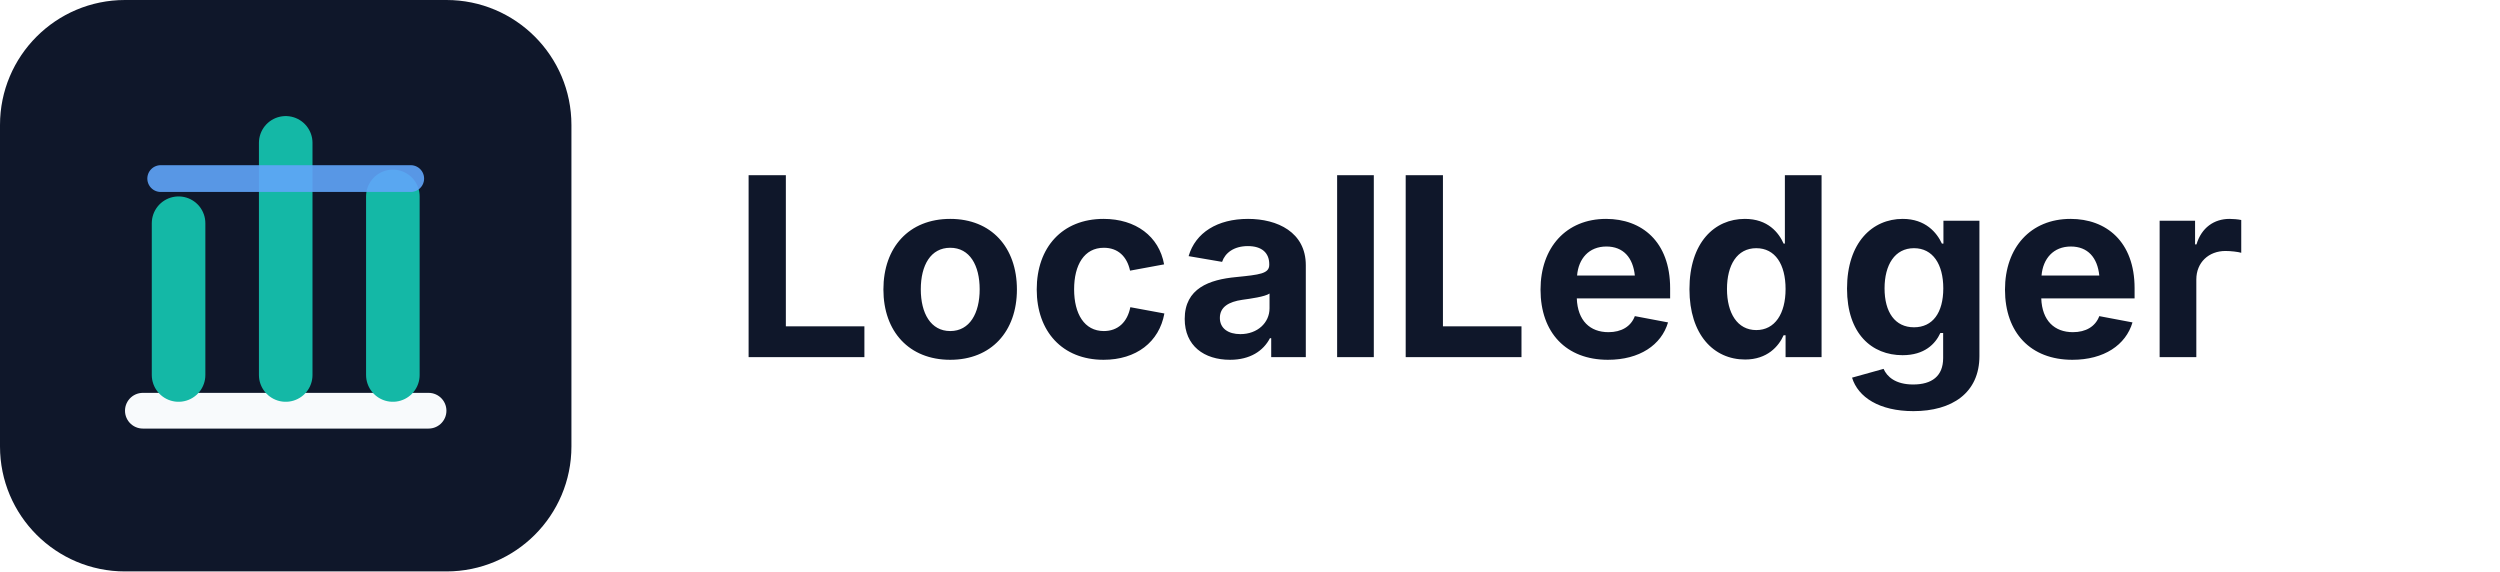
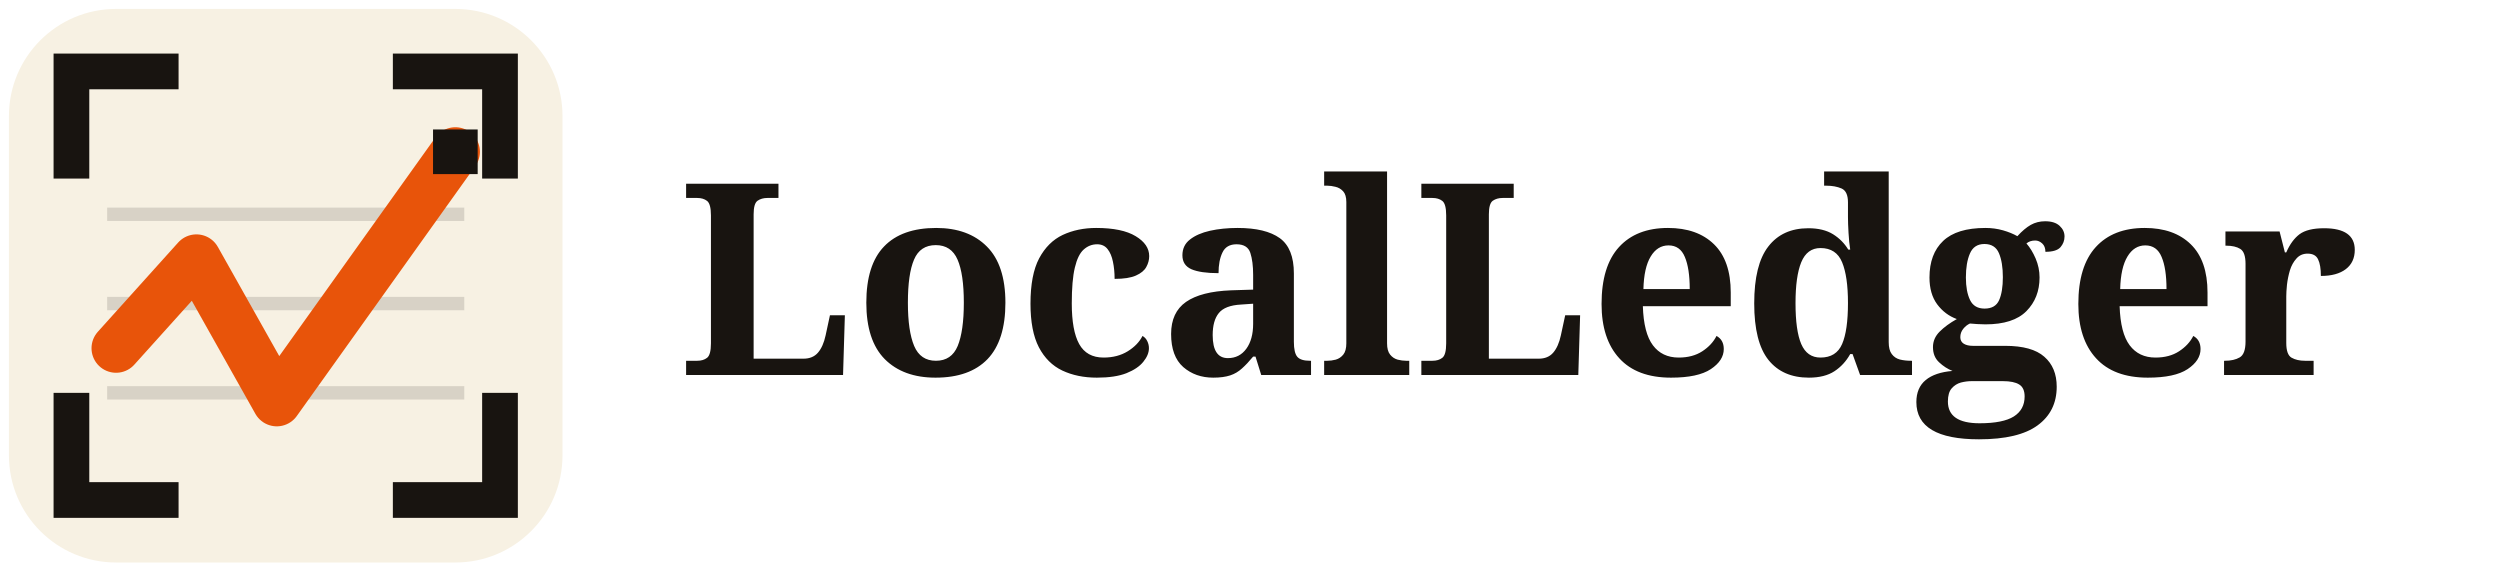
<svg xmlns="http://www.w3.org/2000/svg" viewBox="0 0 280 64" role="img" aria-labelledby="title">
-   <rect width="64" height="64" rx="14" fill="#0f172a" />
-   <path d="M16 46h32" stroke="#f8fafc" stroke-width="4" stroke-linecap="round" />
-   <path d="M20 42V25m12 17V16m12 26V22" stroke="#14b8a6" stroke-width="6" stroke-linecap="round" />
-   <path d="M18 20h28" stroke="#60a5fa" stroke-width="3" stroke-linecap="round" opacity=".9" />
-   <text x="82" y="40" fill="#0f172a" font-family="Inter, ui-sans-serif, system-ui, -apple-system, BlinkMacSystemFont, 'Segoe UI', sans-serif" font-size="28" font-weight="750" letter-spacing="0">LocalLedger</text>
+   <rect x="1" y="1" width="62" height="62" rx="12" fill="#F7F1E3" />
+   <line x1="12" y1="24" x2="52" y2="24" stroke="#181410" stroke-opacity="0.14" stroke-width="1.5" />
+   <line x1="12" y1="34" x2="52" y2="34" stroke="#181410" stroke-opacity="0.14" stroke-width="1.5" />
+   <line x1="12" y1="44" x2="52" y2="44" stroke="#181410" stroke-opacity="0.14" stroke-width="1.5" />
+   <path d="M8 18 V8 H18" fill="none" stroke="#181410" stroke-width="4" stroke-linecap="square" />
+   <path d="M46 8 H56 V18" fill="none" stroke="#181410" stroke-width="4" stroke-linecap="square" />
+   <path d="M56 46 V56 H46" fill="none" stroke="#181410" stroke-width="4" stroke-linecap="square" />
+   <path d="M18 56 H8 V46" fill="none" stroke="#181410" stroke-width="4" stroke-linecap="square" />
+   <path d="M13 39 L22 29 L31 45 L51 17" fill="none" stroke="#E8540A" stroke-width="5.5" stroke-linecap="round" stroke-linejoin="round" />
+   <rect x="48.5" y="14.5" width="5" height="5" fill="#181410" />
+   <text x="76" y="42" font-family="Fraunces, Georgia, serif" font-weight="900" font-size="30" fill="#181410">LocalLedger</text>
</svg>
